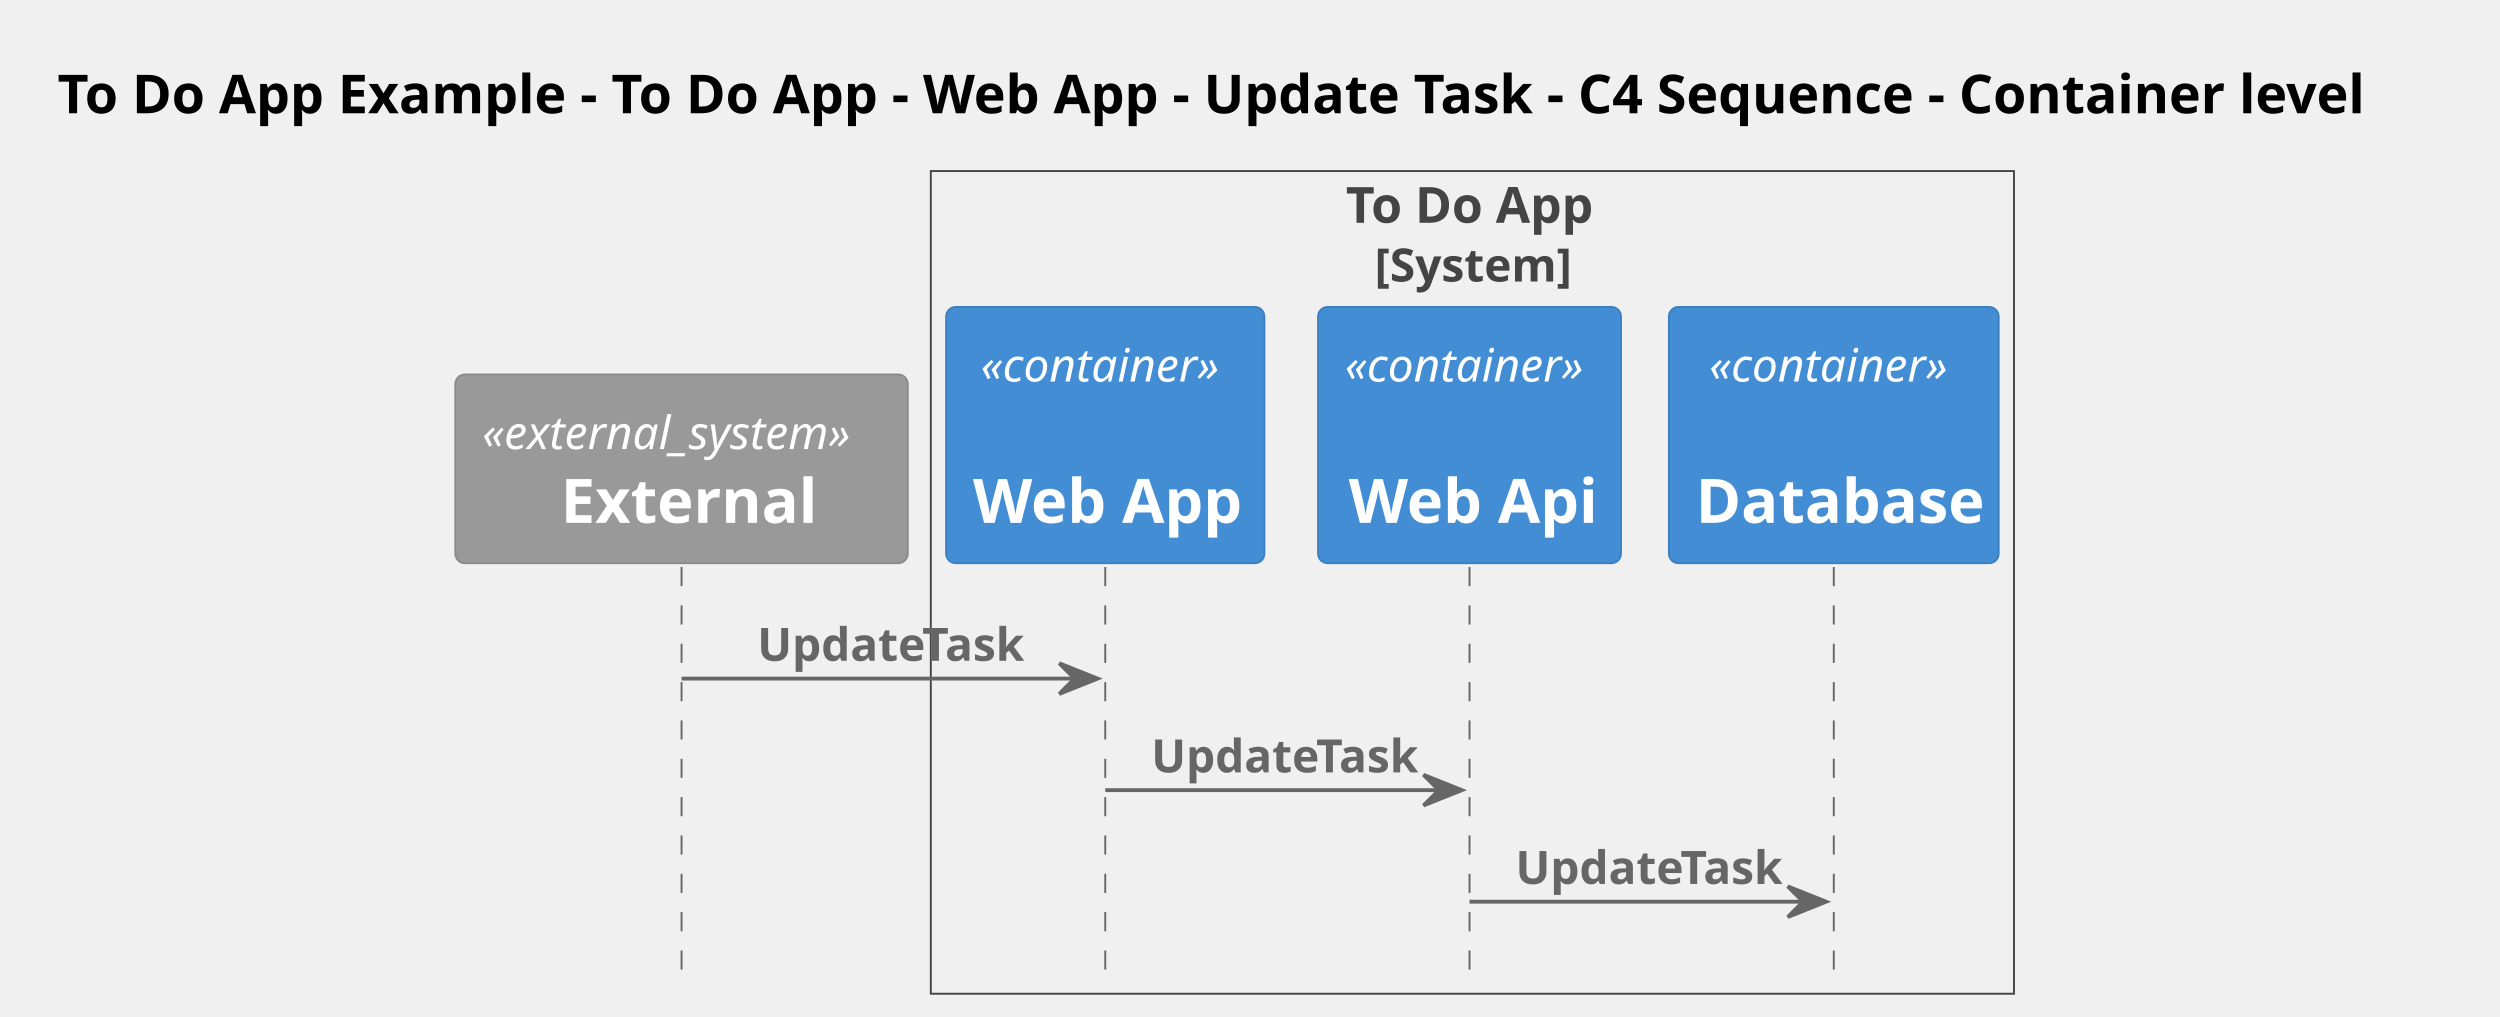
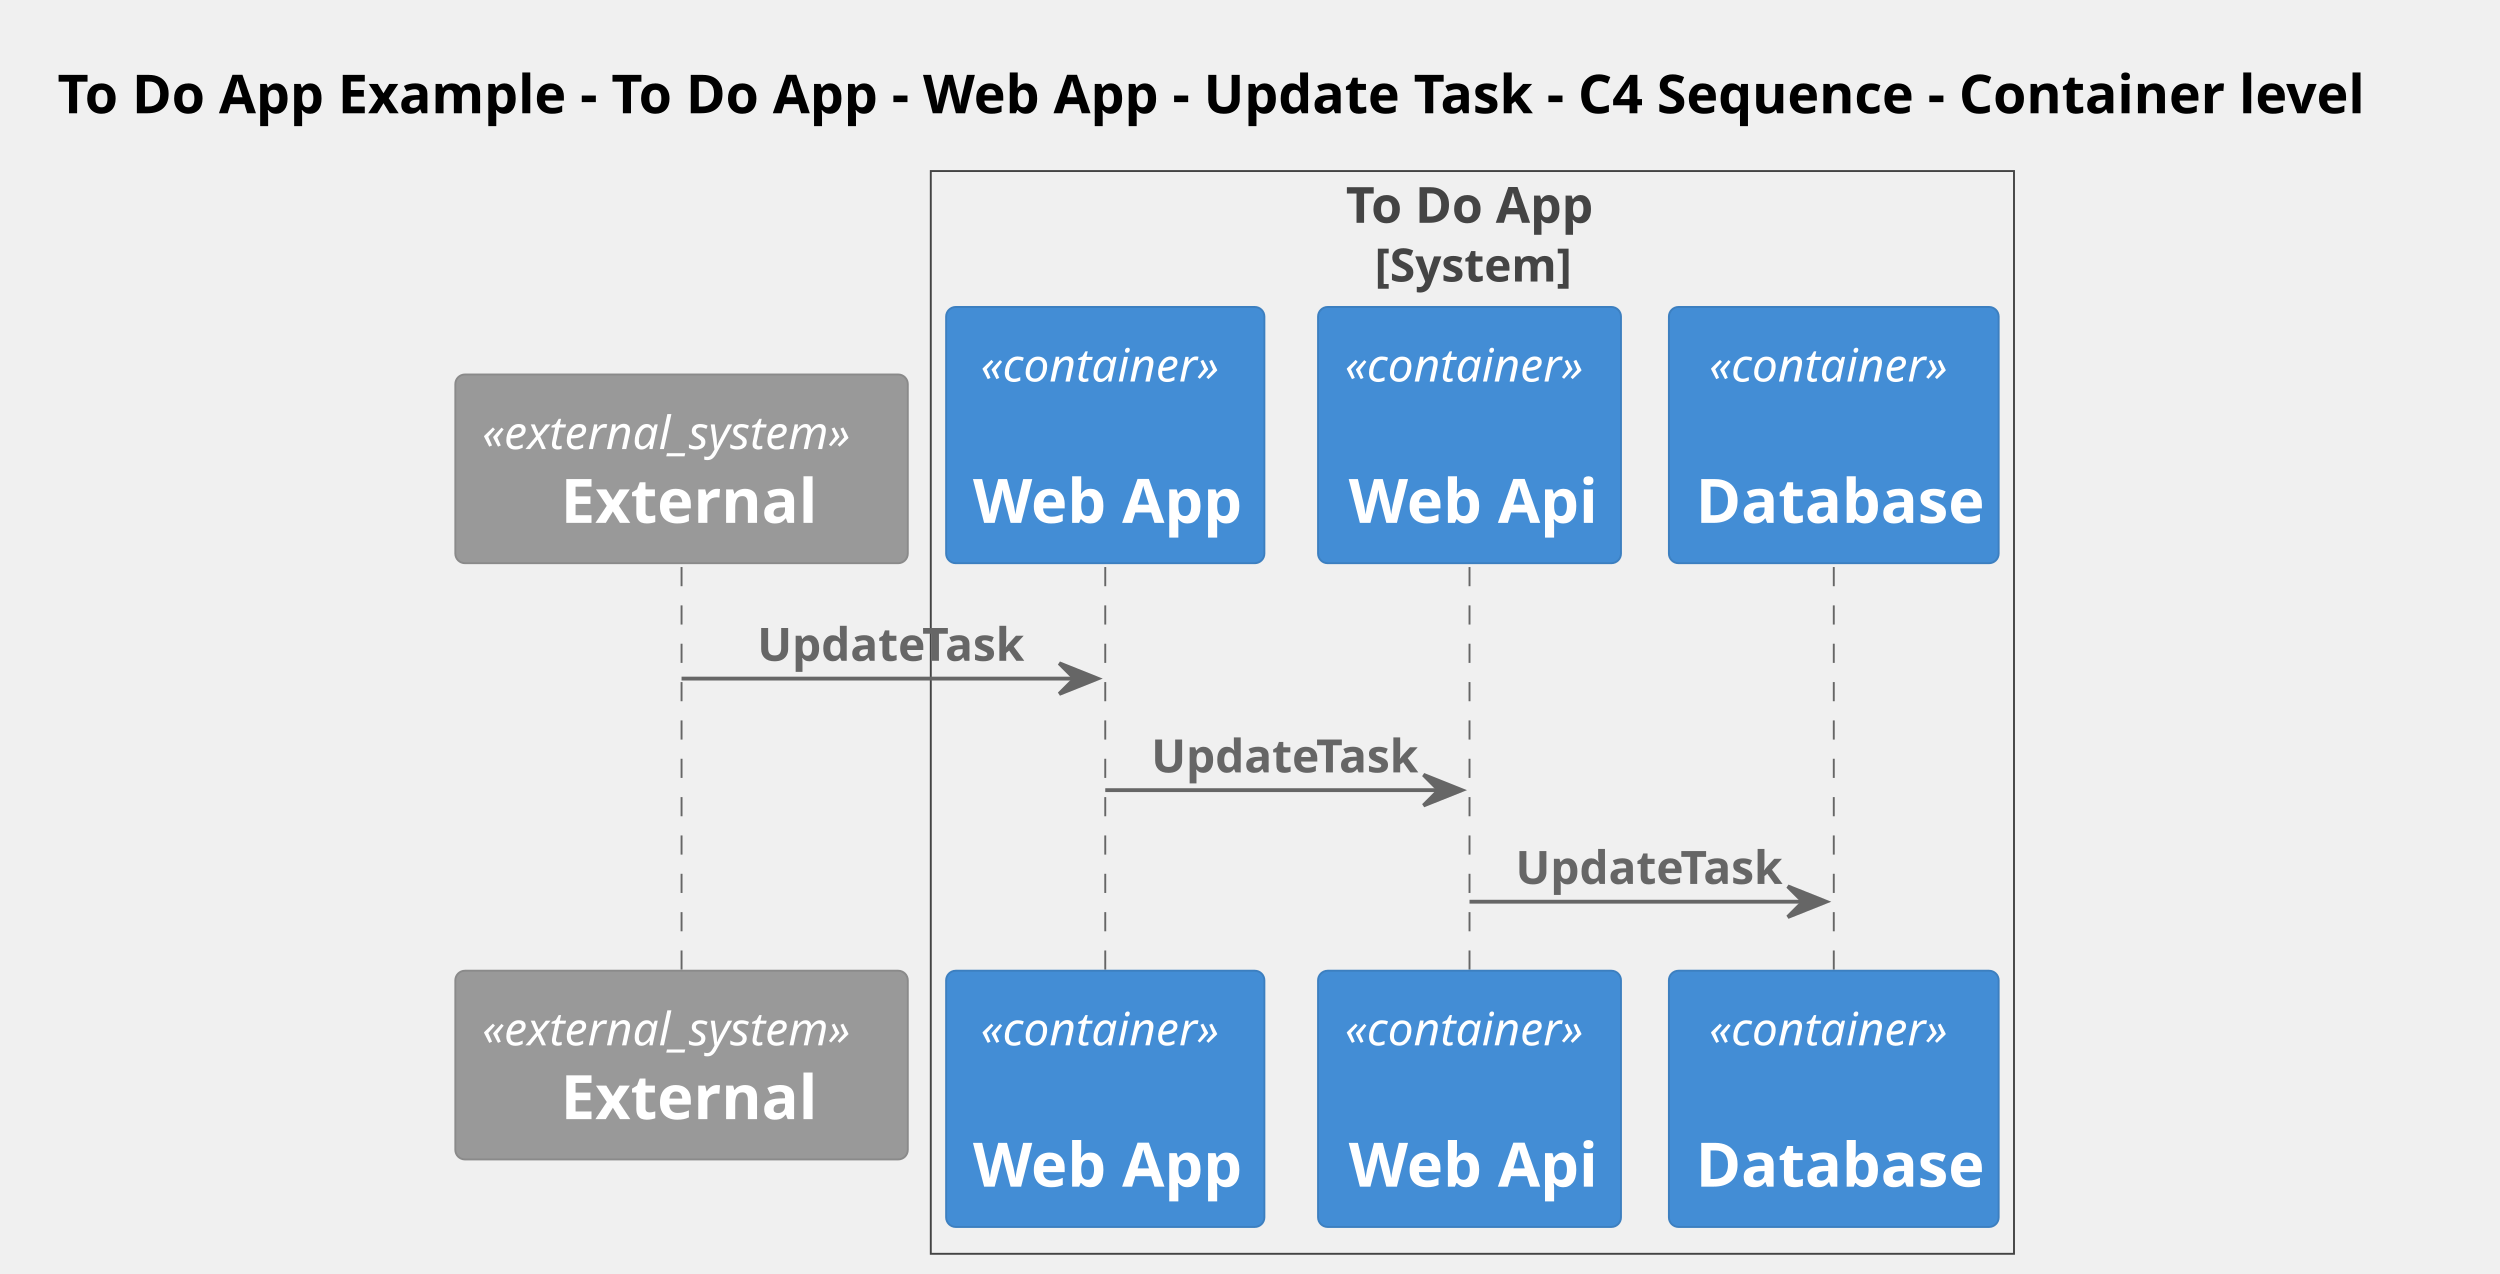
- <svg xmlns="http://www.w3.org/2000/svg" contentStyleType="text/css" height="265px" preserveAspectRatio="none" style="width:652px;height:265px;background:#FFFFFF;" version="1.1" viewBox="0 0 652 265" width="652px" zoomAndPan="magnify">
+ <svg xmlns="http://www.w3.org/2000/svg" contentStyleType="text/css" height="332px" preserveAspectRatio="none" style="width:652px;height:332px;background:#FFFFFF;" version="1.1" viewBox="0 0 652 332" width="652px" zoomAndPan="magnify">
  <defs />
  <g>
-     <rect fill="none" height="214.555" style="stroke:#444444;stroke-width:0.5;" width="282.5" x="242.75" y="44.609" />
+     <rect fill="none" height="282.383" style="stroke:#444444;stroke-width:0.5;" width="282.5" x="242.75" y="44.609" />
    <text fill="#444444" font-family="sans-serif" font-size="13" font-weight="bold" lengthAdjust="spacing" textLength="66" x="351" y="58.105">To Do App</text>
    <text fill="#444444" font-family="sans-serif" font-size="12" font-weight="bold" lengthAdjust="spacing" textLength="51" x="358.5" y="73.418">[System]</text>
    <text fill="#000000" font-family="sans-serif" font-size="14" font-weight="bold" lengthAdjust="spacing" textLength="619" x="15" y="29.533">To Do App Example - To Do App - Web App - Update Task - C4 Sequence - Container level</text>
    <line style="stroke:#666666;stroke-width:0.5;stroke-dasharray:5.0,5.0;" x1="177.75" x2="177.75" y1="147.883" y2="253.164" />
    <line style="stroke:#666666;stroke-width:0.5;stroke-dasharray:5.0,5.0;" x1="288.25" x2="288.25" y1="147.883" y2="253.164" />
    <line style="stroke:#666666;stroke-width:0.5;stroke-dasharray:5.0,5.0;" x1="383.25" x2="383.25" y1="147.883" y2="253.164" />
    <line style="stroke:#666666;stroke-width:0.5;stroke-dasharray:5.0,5.0;" x1="478.25" x2="478.25" y1="147.883" y2="253.164" />
    <rect fill="#999999" height="49.219" rx="2.5" ry="2.5" style="stroke:#8A8A8A;stroke-width:0.5;" width="118" x="118.75" y="97.664" />
    <text fill="#FFFFFF" font-family="sans-serif" font-size="12" font-style="italic" lengthAdjust="spacing" textLength="104" x="125.75" y="117.121">«external_system»</text>
    <text fill="#FFFFFF" font-family="sans-serif" font-size="16" font-weight="bold" lengthAdjust="spacing" textLength="63" x="146.25" y="136.367">External</text>
    <rect fill="#438DD5" height="66.828" rx="2.5" ry="2.5" style="stroke:#3C7FC0;stroke-width:0.5;" width="83" x="246.75" y="80.055" />
    <text fill="#FFFFFF" font-family="sans-serif" font-size="12" font-style="italic" lengthAdjust="spacing" textLength="65" x="255.75" y="99.512">«container»</text>
    <text fill="#FFFFFF" font-family="sans-serif" font-size="14" lengthAdjust="spacing" textLength="4" x="286.25" y="116.682"> </text>
    <text fill="#FFFFFF" font-family="sans-serif" font-size="16" font-weight="bold" lengthAdjust="spacing" textLength="69" x="253.75" y="136.367">Web App</text>
    <rect fill="#438DD5" height="66.828" rx="2.5" ry="2.5" style="stroke:#3C7FC0;stroke-width:0.5;" width="79" x="343.75" y="80.055" />
    <text fill="#FFFFFF" font-family="sans-serif" font-size="12" font-style="italic" lengthAdjust="spacing" textLength="65" x="350.75" y="99.512">«container»</text>
    <text fill="#FFFFFF" font-family="sans-serif" font-size="14" lengthAdjust="spacing" textLength="4" x="381.25" y="116.682"> </text>
    <text fill="#FFFFFF" font-family="sans-serif" font-size="16" font-weight="bold" lengthAdjust="spacing" textLength="63" x="351.75" y="136.367">Web Api</text>
    <rect fill="#438DD5" height="66.828" rx="2.5" ry="2.5" style="stroke:#3C7FC0;stroke-width:0.5;" width="86" x="435.25" y="80.055" />
    <text fill="#FFFFFF" font-family="sans-serif" font-size="12" font-style="italic" lengthAdjust="spacing" textLength="65" x="445.75" y="99.512">«container»</text>
    <text fill="#FFFFFF" font-family="sans-serif" font-size="14" lengthAdjust="spacing" textLength="4" x="476.25" y="116.682"> </text>
    <text fill="#FFFFFF" font-family="sans-serif" font-size="16" font-weight="bold" lengthAdjust="spacing" textLength="72" x="442.25" y="136.367">Database</text>
+     <rect fill="#999999" height="49.219" rx="2.5" ry="2.5" style="stroke:#8A8A8A;stroke-width:0.5;" width="118" x="118.75" y="253.164" />
+     <text fill="#FFFFFF" font-family="sans-serif" font-size="12" font-style="italic" lengthAdjust="spacing" textLength="104" x="125.75" y="272.621">«external_system»</text>
+     <text fill="#FFFFFF" font-family="sans-serif" font-size="16" font-weight="bold" lengthAdjust="spacing" textLength="63" x="146.25" y="291.867">External</text>
+     <rect fill="#438DD5" height="66.828" rx="2.5" ry="2.5" style="stroke:#3C7FC0;stroke-width:0.5;" width="83" x="246.75" y="253.164" />
+     <text fill="#FFFFFF" font-family="sans-serif" font-size="12" font-style="italic" lengthAdjust="spacing" textLength="65" x="255.75" y="272.621">«container»</text>
+     <text fill="#FFFFFF" font-family="sans-serif" font-size="14" lengthAdjust="spacing" textLength="4" x="286.25" y="289.791"> </text>
+     <text fill="#FFFFFF" font-family="sans-serif" font-size="16" font-weight="bold" lengthAdjust="spacing" textLength="69" x="253.75" y="309.477">Web App</text>
+     <rect fill="#438DD5" height="66.828" rx="2.5" ry="2.5" style="stroke:#3C7FC0;stroke-width:0.5;" width="79" x="343.75" y="253.164" />
+     <text fill="#FFFFFF" font-family="sans-serif" font-size="12" font-style="italic" lengthAdjust="spacing" textLength="65" x="350.75" y="272.621">«container»</text>
+     <text fill="#FFFFFF" font-family="sans-serif" font-size="14" lengthAdjust="spacing" textLength="4" x="381.25" y="289.791"> </text>
+     <text fill="#FFFFFF" font-family="sans-serif" font-size="16" font-weight="bold" lengthAdjust="spacing" textLength="63" x="351.75" y="309.477">Web Api</text>
+     <rect fill="#438DD5" height="66.828" rx="2.5" ry="2.5" style="stroke:#3C7FC0;stroke-width:0.5;" width="86" x="435.25" y="253.164" />
+     <text fill="#FFFFFF" font-family="sans-serif" font-size="12" font-style="italic" lengthAdjust="spacing" textLength="65" x="445.75" y="272.621">«container»</text>
+     <text fill="#FFFFFF" font-family="sans-serif" font-size="14" lengthAdjust="spacing" textLength="4" x="476.25" y="289.791"> </text>
+     <text fill="#FFFFFF" font-family="sans-serif" font-size="16" font-weight="bold" lengthAdjust="spacing" textLength="72" x="442.25" y="309.477">Database</text>
    <polygon fill="#666666" points="276.25,172.977,286.25,176.977,276.25,180.977,280.25,176.977" style="stroke:#666666;stroke-width:1.0;" />
    <line style="stroke:#666666;stroke-width:1.0;" x1="177.75" x2="282.25" y1="176.977" y2="176.977" />
    <text fill="#666666" font-family="sans-serif" font-size="12" font-weight="bold" lengthAdjust="spacing" textLength="40" x="197.5" y="172.34">Update</text>
    <text fill="#666666" font-family="sans-serif" font-size="12" font-weight="bold" lengthAdjust="spacing" textLength="3" x="237.5" y="172.34"> </text>
    <text fill="#666666" font-family="sans-serif" font-size="12" font-weight="bold" lengthAdjust="spacing" textLength="28" x="240.5" y="172.34">Task</text>
    <polygon fill="#666666" points="371.25,202.07,381.25,206.07,371.25,210.07,375.25,206.07" style="stroke:#666666;stroke-width:1.0;" />
    <line style="stroke:#666666;stroke-width:1.0;" x1="288.25" x2="377.25" y1="206.07" y2="206.07" />
    <text fill="#666666" font-family="sans-serif" font-size="12" font-weight="bold" lengthAdjust="spacing" textLength="40" x="300.25" y="201.434">Update</text>
    <text fill="#666666" font-family="sans-serif" font-size="12" font-weight="bold" lengthAdjust="spacing" textLength="3" x="340.25" y="201.434"> </text>
    <text fill="#666666" font-family="sans-serif" font-size="12" font-weight="bold" lengthAdjust="spacing" textLength="28" x="343.25" y="201.434">Task</text>
    <polygon fill="#666666" points="466.25,231.164,476.25,235.164,466.25,239.164,470.25,235.164" style="stroke:#666666;stroke-width:1.0;" />
    <line style="stroke:#666666;stroke-width:1.0;" x1="383.25" x2="472.25" y1="235.164" y2="235.164" />
    <text fill="#666666" font-family="sans-serif" font-size="12" font-weight="bold" lengthAdjust="spacing" textLength="40" x="395.25" y="230.527">Update</text>
    <text fill="#666666" font-family="sans-serif" font-size="12" font-weight="bold" lengthAdjust="spacing" textLength="3" x="435.25" y="230.527"> </text>
    <text fill="#666666" font-family="sans-serif" font-size="12" font-weight="bold" lengthAdjust="spacing" textLength="28" x="438.25" y="230.527">Task</text>
  </g>
</svg>
